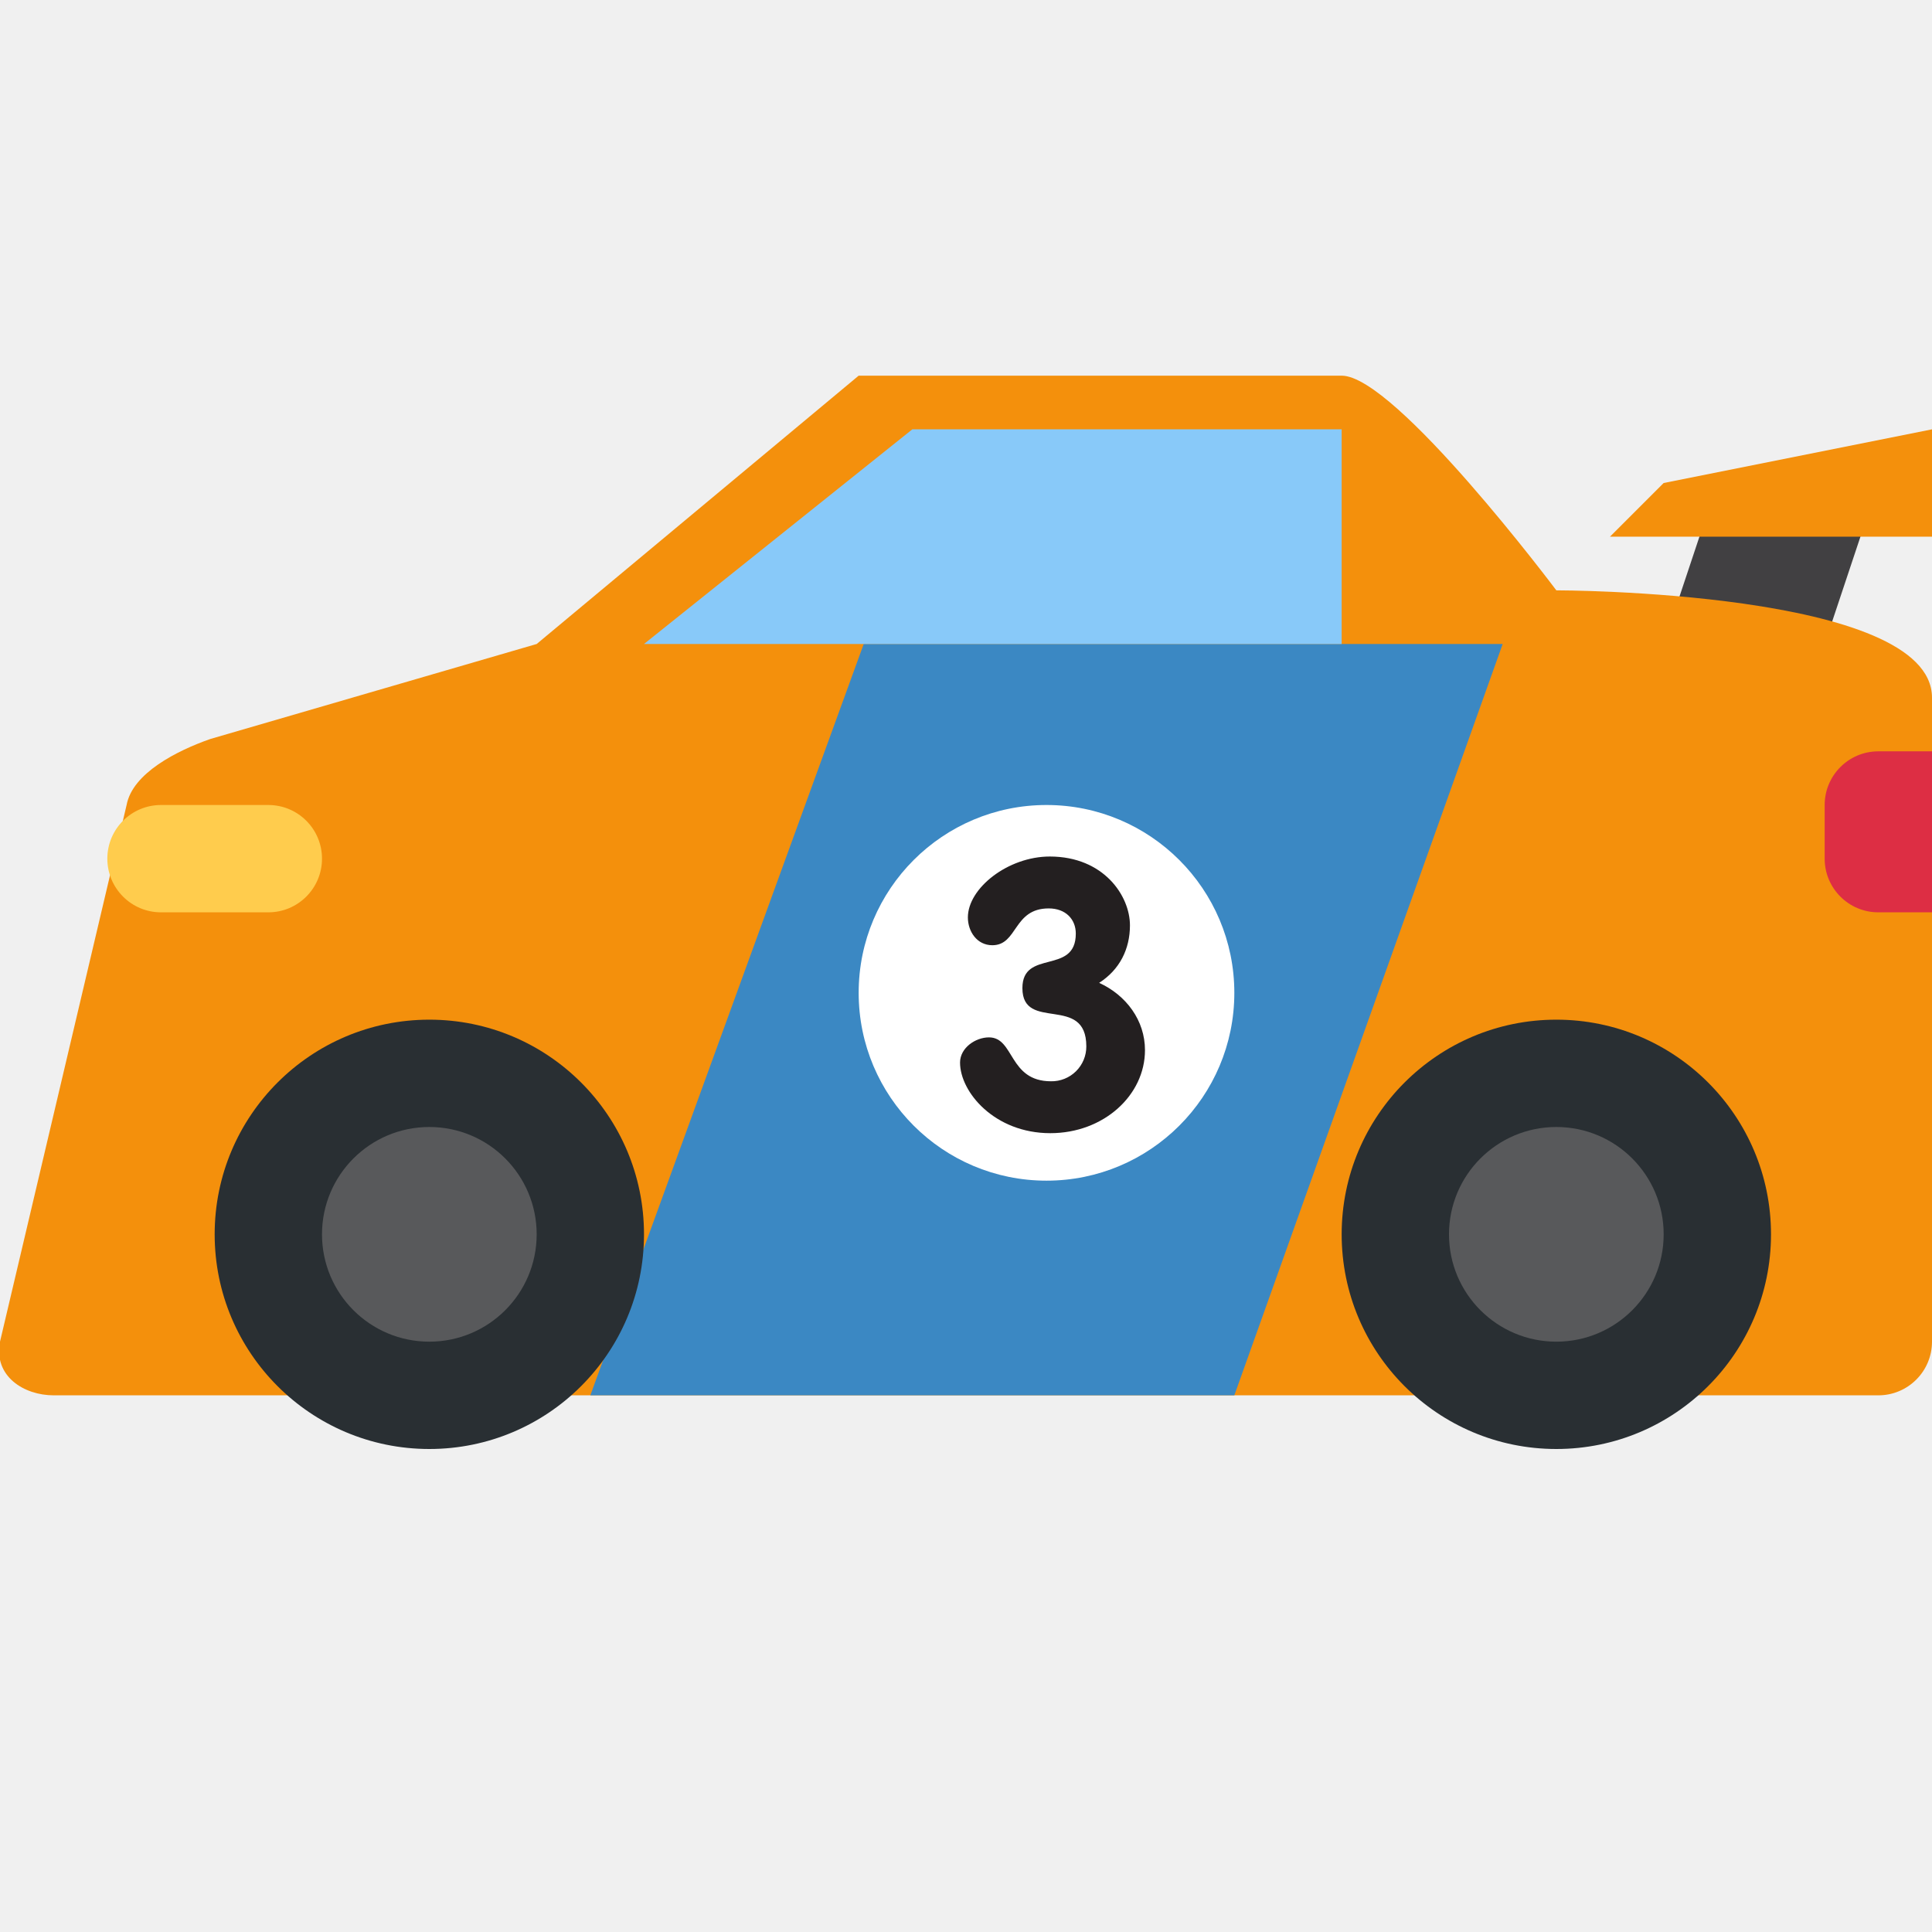
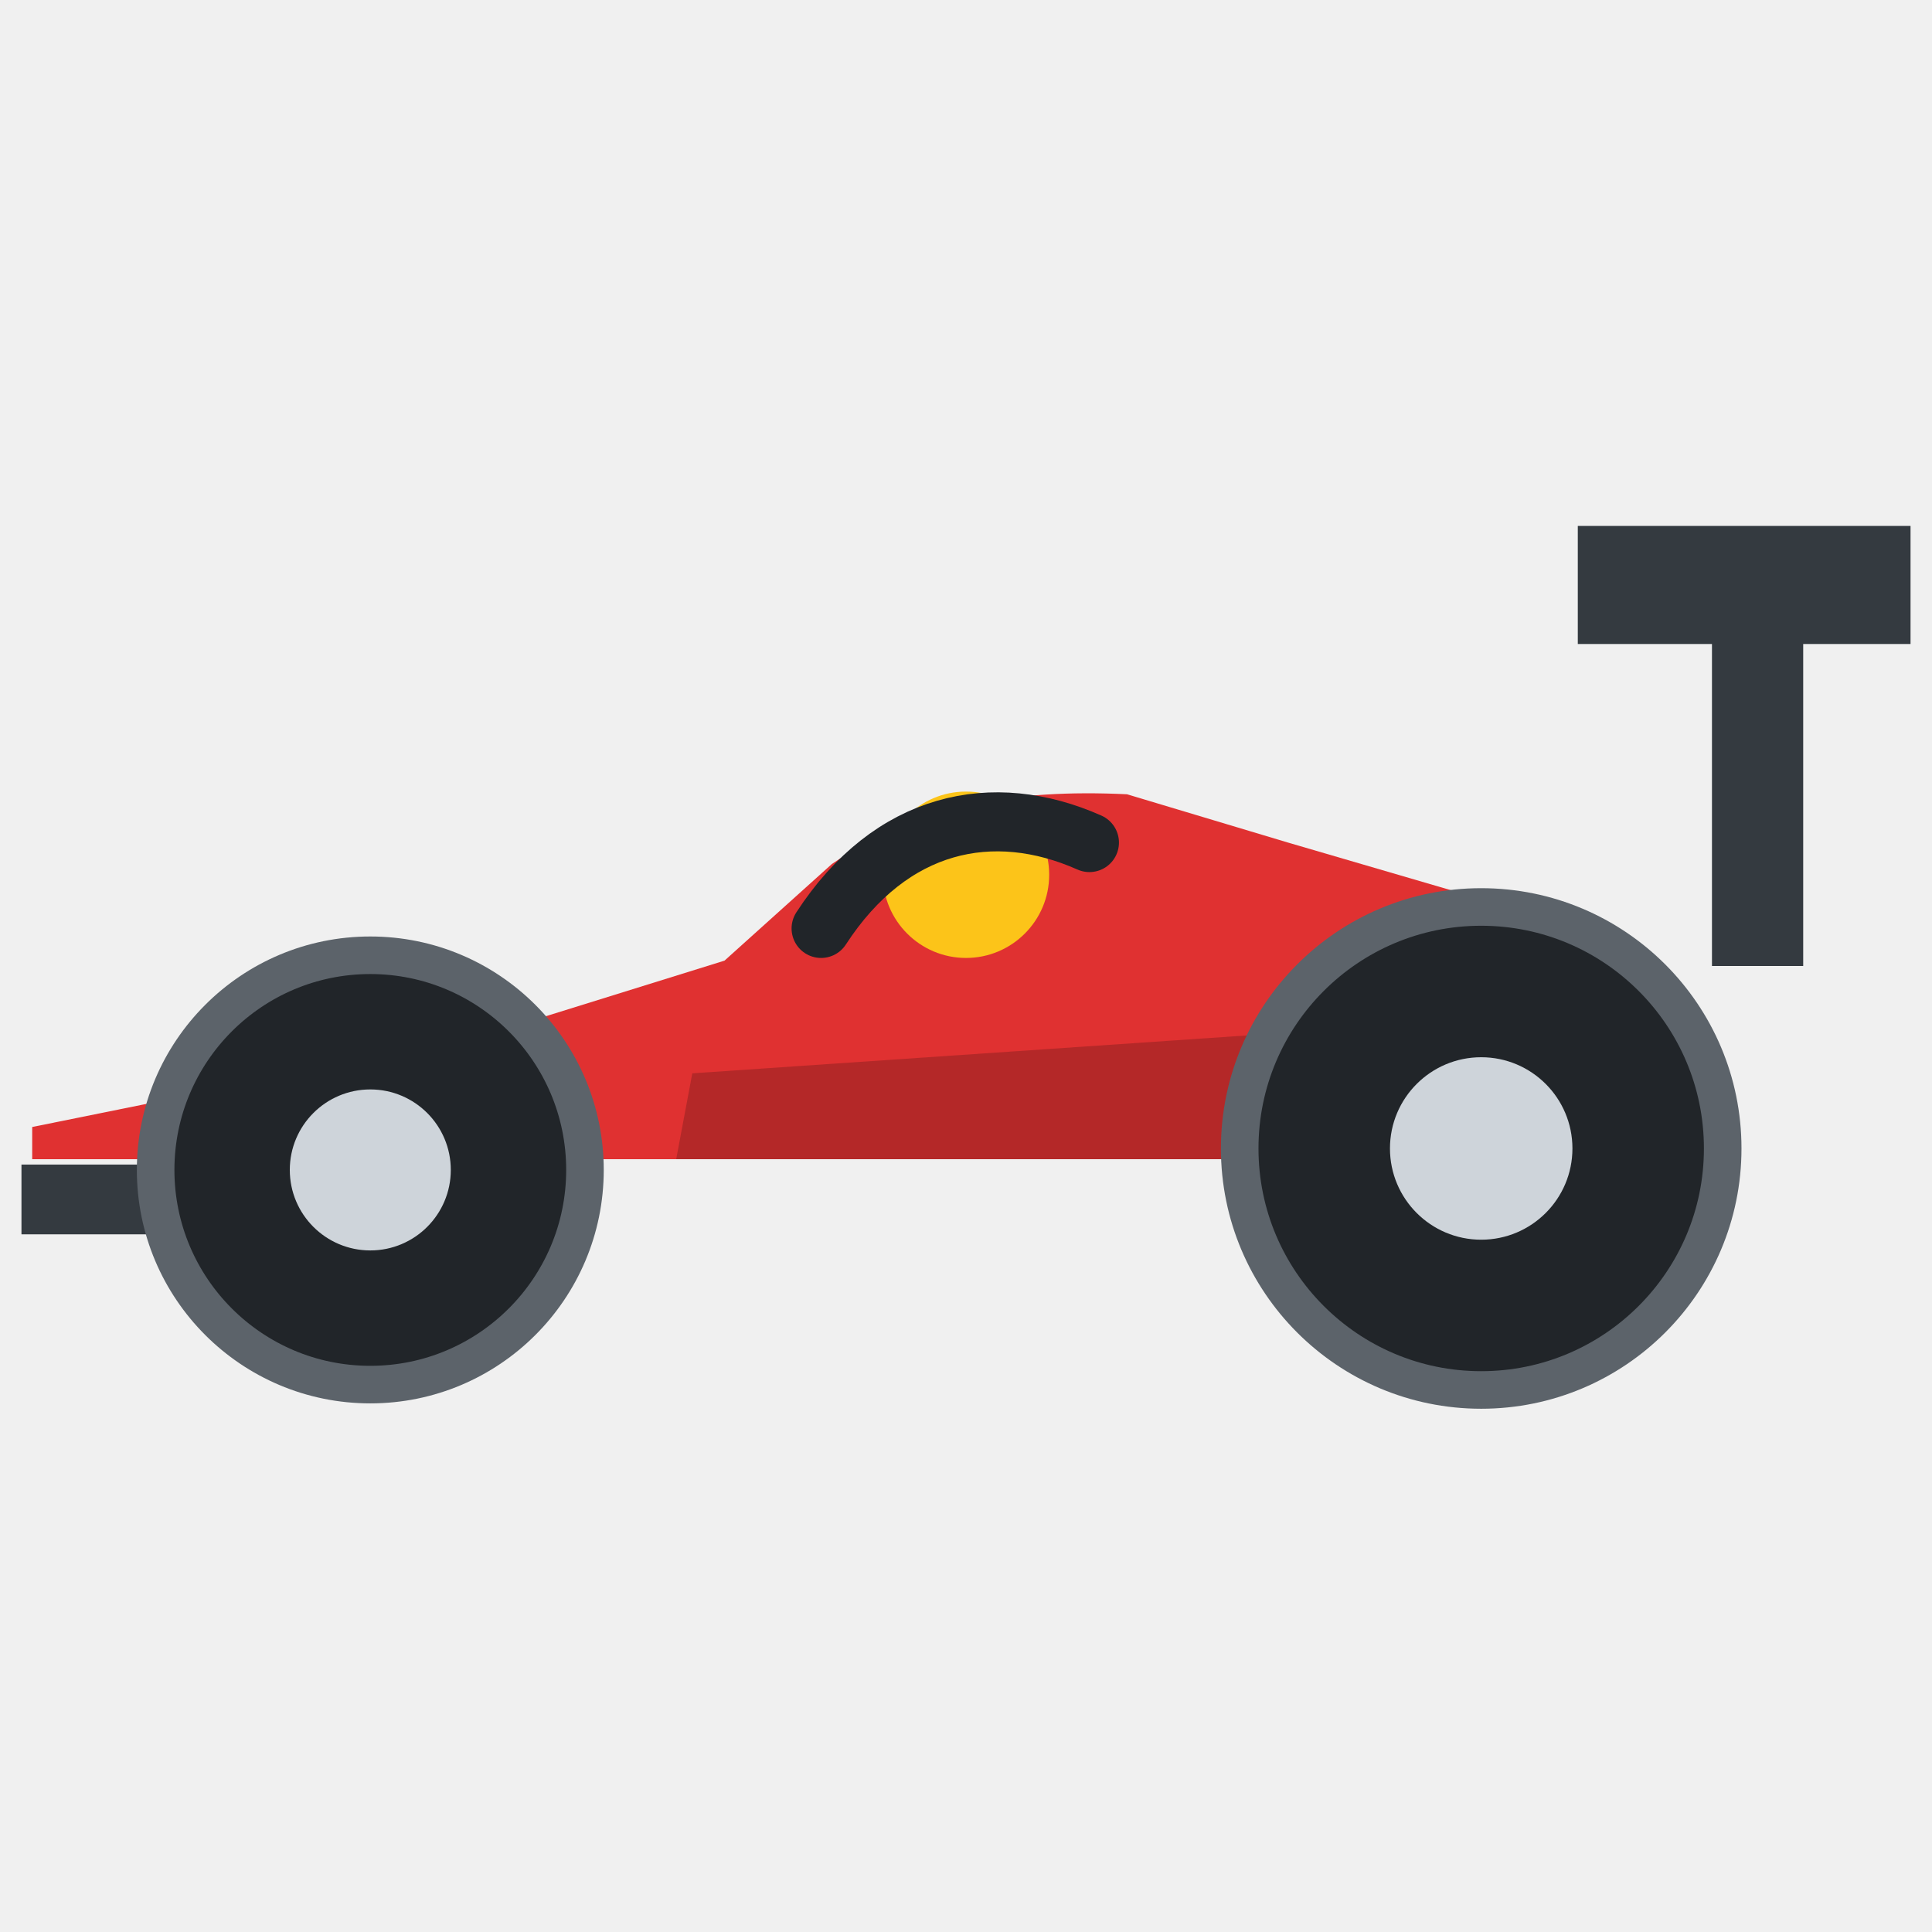
- <svg xmlns="http://www.w3.org/2000/svg" viewBox="0 8 36 36">
-   <path fill="#414042" d="M30 23h3l2-6h-3z" />
-   <path fill="#F4900C" d="M29 19s-3-4-4-4h-9l-6 5-6.081 1.77c-.62.217-1.45.636-1.56 1.23L0 33c-.125.646.448 1 1 1h34a1 1 0 0 0 1-1V21c0-2-7-2-7-2z" />
-   <path fill="#3B88C3" d="M16.094 20 11 34h12l5-14z" />
-   <circle cx="8" cy="31" r="4" fill="#292F33" />
-   <circle cx="8" cy="31" r="2" fill="#58595B" />
-   <circle cx="29" cy="31" r="4" fill="#292F33" />
-   <circle cx="29" cy="31" r="2" fill="#58595B" />
-   <circle cx="19.5" cy="26.5" r="3.5" fill="#FFF" />
-   <path fill="#231F20" d="M21.055 25.242c0 .441-.19.826-.574 1.072.504.23.854.699.854 1.254 0 .84-.769 1.547-1.764 1.547-1.037 0-1.682-.764-1.682-1.316 0-.273.287-.469.539-.469.477 0 .364.818 1.156.818a.647.647 0 0 0 .658-.65c0-.98-1.191-.26-1.191-1.086 0-.734.995-.238.995-1.016 0-.266-.188-.469-.505-.469-.665 0-.574.686-1.05.686-.288 0-.456-.258-.456-.518 0-.547.75-1.135 1.527-1.135 1.009.001 1.493.737 1.493 1.282z" />
-   <path fill="#F4900C" d="m30 18 1-1 5-1v2z" />
-   <path fill="#88C9F9" d="M17 16h8v4H12z" />
-   <path fill="#FFCC4D" d="M6 24a1 1 0 0 1-1 1H3a1 1 0 1 1 0-2h2a1 1 0 0 1 1 1z" />
-   <path fill="#DD2E44" d="M36 22h-1a1 1 0 0 0-1 1v1a1 1 0 0 0 1 1h1v-3z" />
+ <svg xmlns="http://www.w3.org/2000/svg" viewBox="0 2.4 36 36">
+   <path fill="#343a40" d="M29.4 12.2h6.2v2.2h-6.2zM31.9 14h1.7v6.4h-1.7z" />
+   <path fill="#e03131" d="M.6 23.4 9 21.7l4.5-1.4 2-1.8c1.6-1.1 3.4-1.4 5.5-1.3l3 .9 6.5 1.9 1 2.7V24H.6z" />
+   <path fill="#b42828" d="M12.9 22.4 29 21.3l1.6 2.7H12.6z" />
+   <circle cx="18" cy="18.7" r="1.55" fill="#fcc419" />
+   <path fill="none" stroke="#212529" stroke-width="1.1" stroke-linecap="round" d="M15.3 19.7c1.3-2 3.2-2.4 5-1.6" />
+   <path fill="#343a40" d="M.4 24.1h7.6v1.3H.4z" />
+   <g stroke="#5c636a" stroke-width=".7">
+     <circle cx="6.9" cy="24.2" r="4" fill="#212529" />
+     <circle cx="27.6" cy="23.8" r="4.5" fill="#212529" />
+   </g>
+   <circle cx="6.9" cy="24.2" r="1.5" fill="#ced4da" />
+   <circle cx="27.6" cy="23.8" r="1.7" fill="#ced4da" />
</svg>
